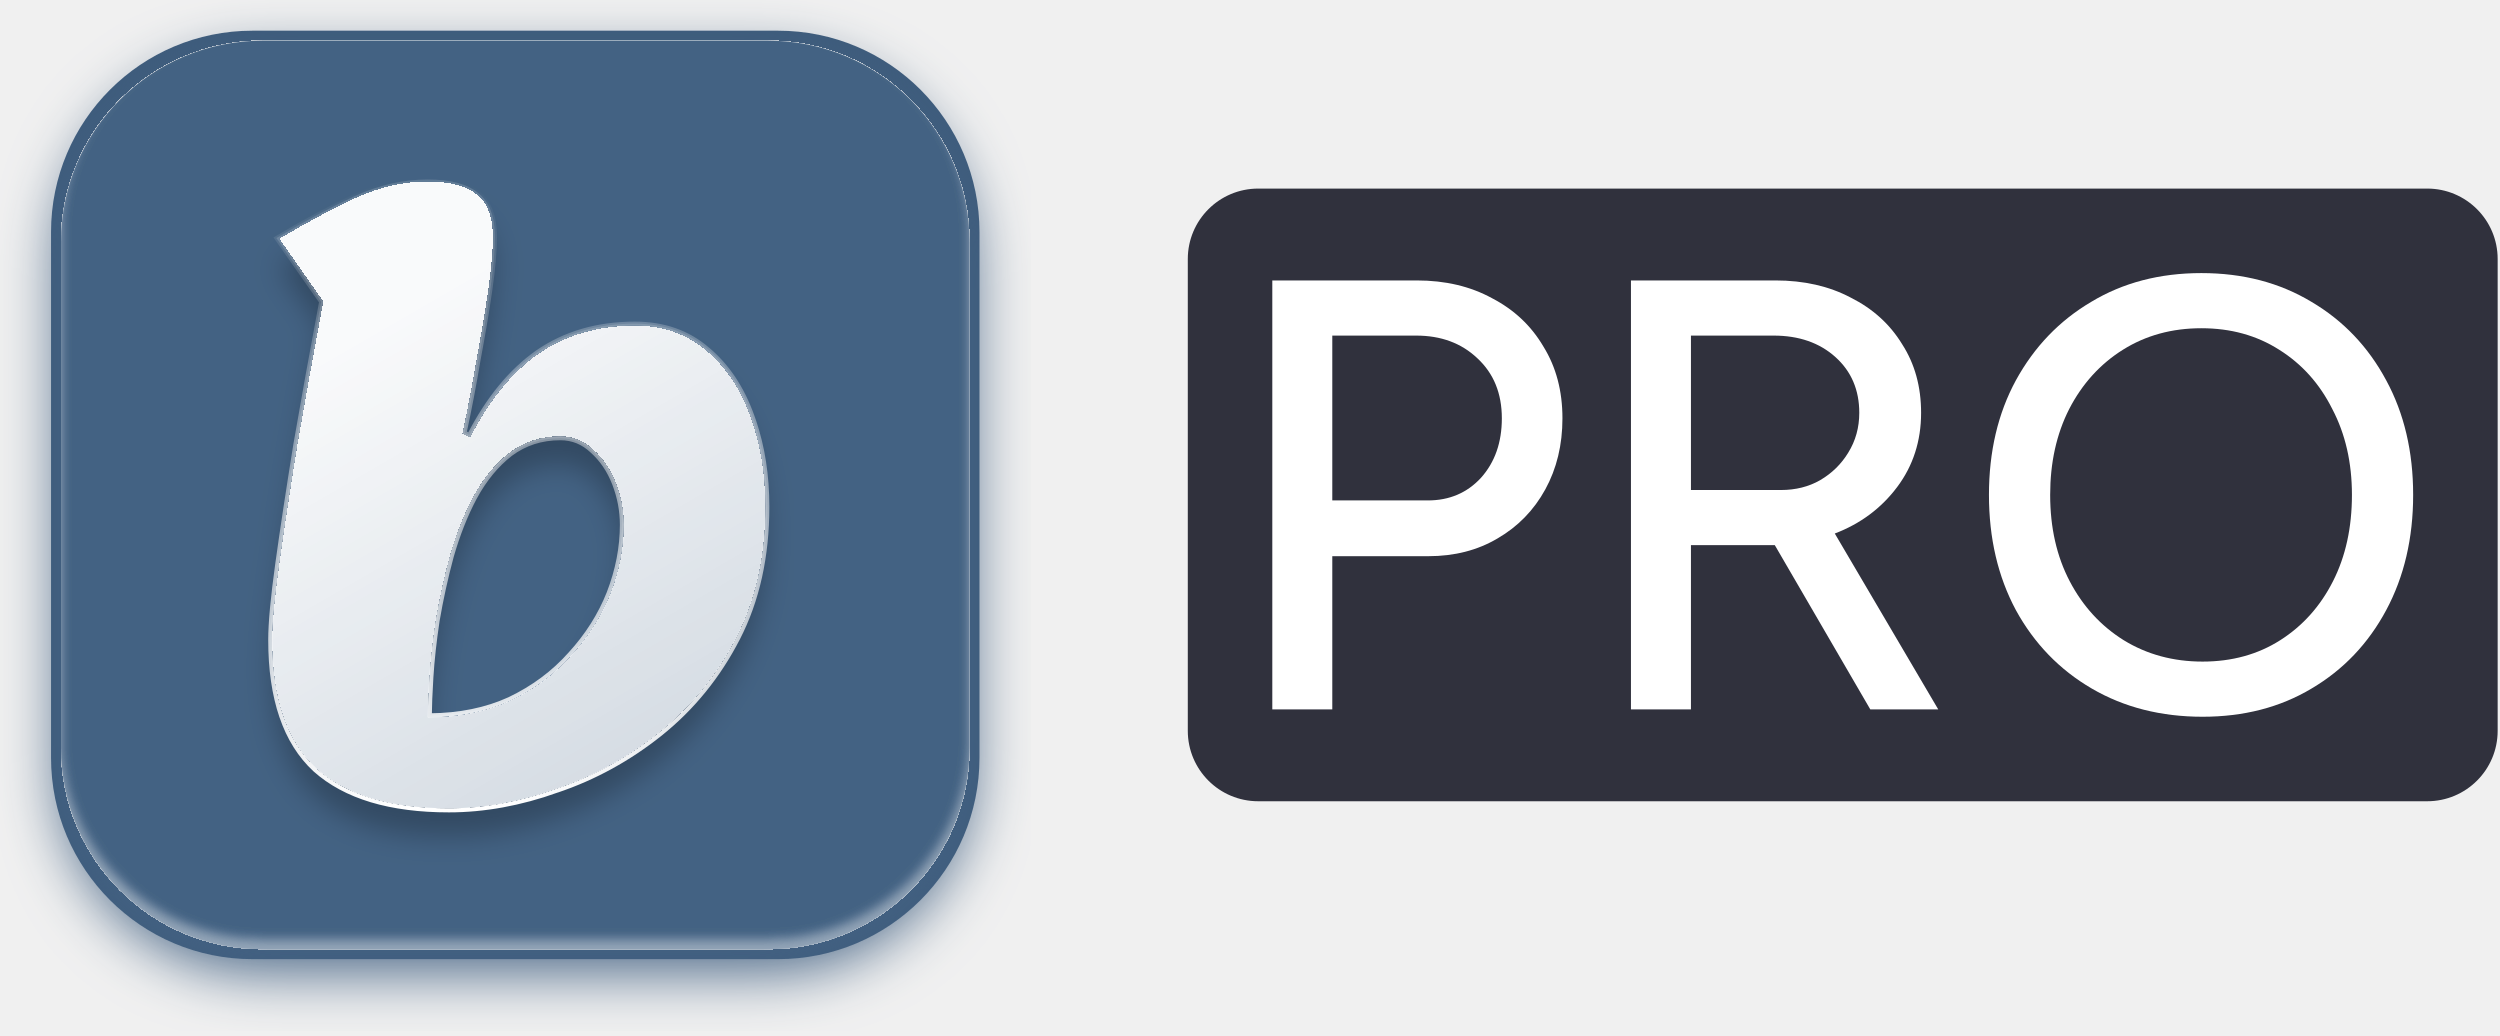
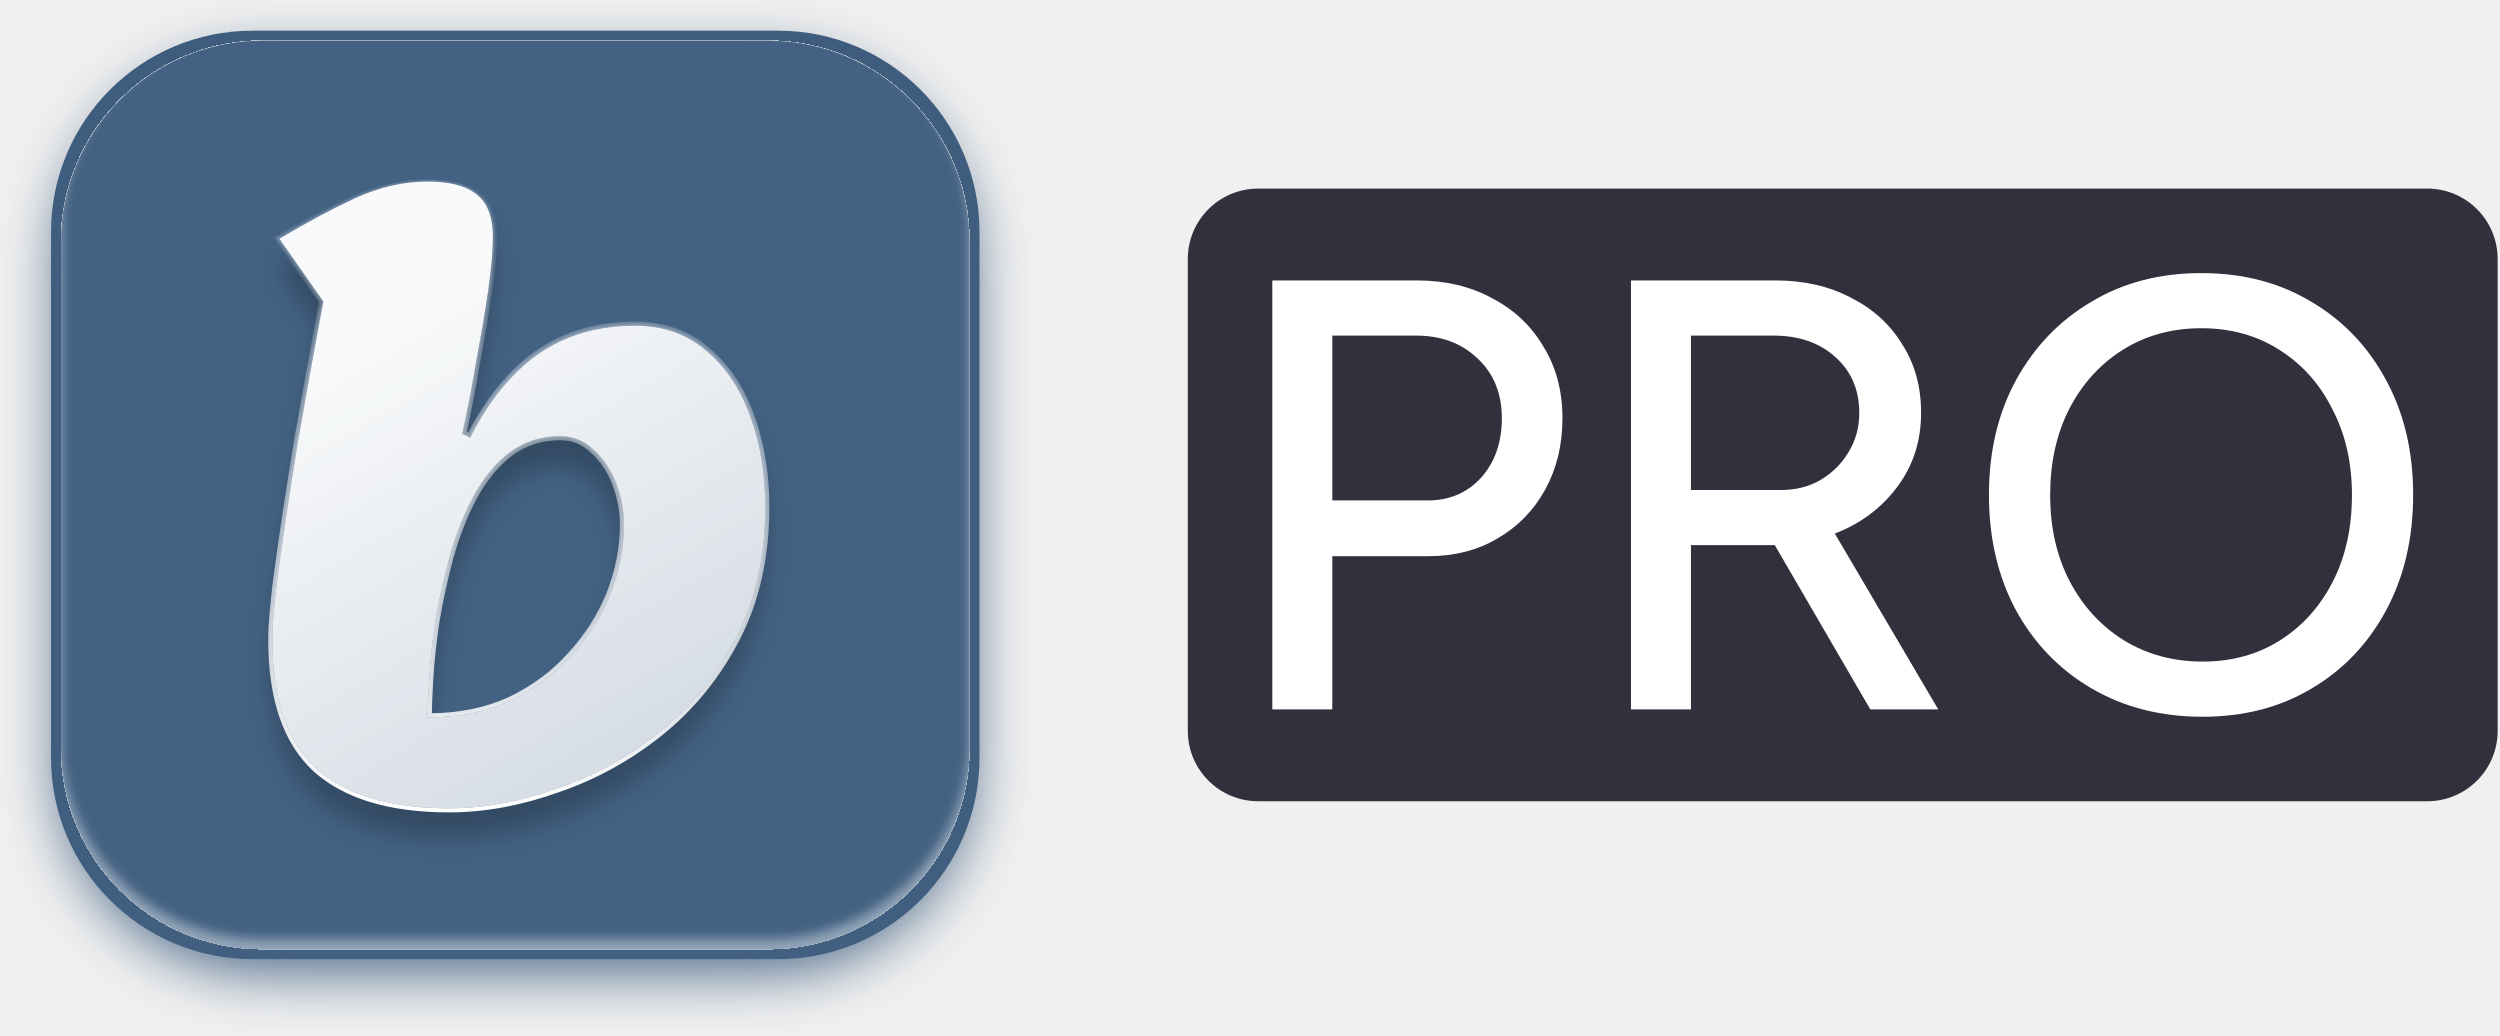
<svg xmlns="http://www.w3.org/2000/svg" width="355" height="147" viewBox="0 0 355 147" fill="none">
  <g filter="url(#filter0_ddii_21951_145)">
    <rect x="8.667" y="5.778" width="129" height="129" rx="28.6" fill="#436283" />
    <g filter="url(#filter1_d_21951_145)">
-       <path d="M63.746 114.778C55.424 114.778 49.145 112.887 44.909 109.104C40.747 105.247 38.667 99.166 38.667 90.859C38.667 88.486 39.001 84.889 39.67 80.068C40.339 75.247 41.193 69.61 42.234 63.158C43.348 56.705 44.574 49.919 45.912 42.799L39.67 33.899C43.534 31.6 47.138 29.672 50.482 28.114C53.9 26.556 57.319 25.778 60.737 25.778C63.932 25.778 66.273 26.408 67.759 27.669C69.245 28.856 69.988 30.858 69.988 33.676C69.988 35.605 69.766 38.127 69.32 41.242C68.874 44.282 68.316 47.583 67.648 51.143C67.053 54.703 66.384 58.189 65.641 61.6L66.756 62.157C69.431 56.891 72.664 52.923 76.453 50.253C80.317 47.583 84.888 46.248 90.164 46.248C94.176 46.248 97.557 47.434 100.307 49.808C103.056 52.107 105.137 55.222 106.549 59.153C107.961 63.009 108.667 67.274 108.667 71.947C108.667 78.992 107.292 85.185 104.543 90.525C101.793 95.865 98.152 100.352 93.619 103.987C89.16 107.547 84.293 110.217 79.017 111.997C73.815 113.851 68.725 114.778 63.746 114.778ZM60.737 101.873C65.121 101.873 69.022 101.094 72.441 99.537C75.859 97.905 78.757 95.754 81.135 93.084C83.587 90.414 85.445 87.484 86.708 84.295C87.971 81.032 88.603 77.769 88.603 74.505C88.603 72.503 88.231 70.537 87.488 68.609C86.745 66.681 85.668 65.086 84.256 63.825C82.918 62.564 81.358 61.934 79.574 61.934C76.825 61.934 74.41 62.713 72.329 64.27C70.323 65.828 68.614 67.904 67.202 70.5C65.864 73.022 64.75 75.84 63.858 78.955C63.04 81.996 62.372 85.037 61.852 88.078C61.406 91.044 61.108 93.751 60.96 96.199C60.811 98.647 60.737 100.538 60.737 101.873Z" fill="url(#paint0_linear_21951_145)" shape-rendering="crispEdges" />
+       <path d="M63.746 114.778C55.424 114.778 49.145 112.887 44.909 109.104C40.747 105.247 38.667 99.166 38.667 90.859C38.667 88.486 39.001 84.889 39.67 80.068C40.339 75.247 41.193 69.61 42.234 63.158C43.348 56.705 44.574 49.919 45.912 42.799L39.67 33.899C43.534 31.6 47.138 29.672 50.482 28.114C53.9 26.556 57.319 25.778 60.737 25.778C63.932 25.778 66.273 26.408 67.759 27.669C69.245 28.856 69.988 30.858 69.988 33.676C69.988 35.605 69.766 38.127 69.32 41.242C68.874 44.282 68.316 47.583 67.648 51.143C67.053 54.703 66.384 58.189 65.641 61.6L66.756 62.157C69.431 56.891 72.664 52.923 76.453 50.253C80.317 47.583 84.888 46.248 90.164 46.248C94.176 46.248 97.557 47.434 100.307 49.808C103.056 52.107 105.137 55.222 106.549 59.153C107.961 63.009 108.667 67.274 108.667 71.947C108.667 78.992 107.292 85.185 104.543 90.525C101.793 95.865 98.152 100.352 93.619 103.987C89.16 107.547 84.293 110.217 79.017 111.997C73.815 113.851 68.725 114.778 63.746 114.778ZM60.737 101.873C65.121 101.873 69.022 101.094 72.441 99.537C75.859 97.905 78.757 95.754 81.135 93.084C83.587 90.414 85.445 87.484 86.708 84.295C87.971 81.032 88.603 77.769 88.603 74.505C88.603 72.503 88.231 70.537 87.488 68.609C86.745 66.681 85.668 65.086 84.256 63.825C82.918 62.564 81.358 61.934 79.574 61.934C76.825 61.934 74.41 62.713 72.329 64.27C70.323 65.828 68.614 67.904 67.202 70.5C65.864 73.022 64.75 75.84 63.858 78.955C63.04 81.996 62.372 85.037 61.852 88.078C61.406 91.044 61.108 93.751 60.96 96.199C60.811 98.647 60.737 100.538 60.737 101.873Z" fill="url(#paint0_linear_21951_145)" />
    </g>
    <path d="M60.737 25.488C63.96 25.488 66.384 26.122 67.947 27.448H67.946C69.525 28.712 70.278 30.817 70.278 33.676C70.278 35.624 70.053 38.161 69.606 41.283V41.284C69.16 44.329 68.602 47.634 67.932 51.197C67.35 54.682 66.696 58.097 65.971 61.441L66.631 61.77C69.296 56.6 72.511 52.676 76.286 50.016L76.289 50.014C80.207 47.307 84.837 45.958 90.164 45.958C94.238 45.958 97.689 47.165 100.497 49.588H100.496C103.289 51.925 105.395 55.084 106.821 59.053L107.08 59.788C108.332 63.485 108.957 67.539 108.957 71.947C108.957 79.031 107.574 85.27 104.801 90.658C102.033 96.032 98.366 100.552 93.8 104.212L93.8 104.213C89.316 107.793 84.42 110.478 79.113 112.269L79.114 112.27C73.885 114.134 68.762 115.068 63.747 115.068C55.386 115.068 49.025 113.169 44.716 109.321L44.712 109.317C40.468 105.384 38.377 99.208 38.377 90.859C38.377 88.465 38.713 84.851 39.383 80.028C40.052 75.204 40.907 69.566 41.947 63.112L41.948 63.109C43.057 56.691 44.275 49.943 45.604 42.865L39.432 34.066L39.253 33.81L39.521 33.65C43.392 31.347 47.005 29.413 50.359 27.851L50.362 27.85C53.814 26.277 57.273 25.488 60.737 25.488ZM79.574 62.224C76.883 62.224 74.53 62.985 72.503 64.502C70.534 66.031 68.852 68.075 67.457 70.639L67.456 70.638C66.129 73.139 65.023 75.938 64.136 79.035C63.322 82.066 62.656 85.096 62.138 88.126C61.693 91.084 61.397 93.781 61.249 96.216C61.111 98.486 61.04 100.273 61.03 101.579C65.26 101.545 69.022 100.776 72.32 99.273C75.704 97.657 78.569 95.529 80.919 92.891L80.922 92.888C83.351 90.243 85.189 87.343 86.438 84.189C87.689 80.957 88.313 77.73 88.313 74.505C88.313 72.54 87.948 70.609 87.218 68.713C86.49 66.824 85.438 65.269 84.063 64.041L84.057 64.037C82.772 62.825 81.281 62.224 79.574 62.224Z" fill="white" fill-opacity="0.16" stroke="url(#paint1_linear_21951_145)" stroke-width="0.58" />
  </g>
  <rect x="168.667" y="26.778" width="186" height="87" rx="10" fill="#30313D" />
  <path d="M180.667 100.734V39.822H201.18C205.236 39.822 208.8 40.663 211.871 42.346C215 43.97 217.434 46.261 219.172 49.22C220.968 52.12 221.867 55.514 221.867 59.401C221.867 63.171 221.055 66.536 219.433 69.495C217.81 72.453 215.55 74.774 212.653 76.456C209.814 78.138 206.54 78.979 202.831 78.979H189.185V100.734H180.667ZM189.185 71.061H202.744C205.815 71.061 208.336 69.988 210.306 67.841C212.276 65.637 213.262 62.823 213.262 59.401C213.262 55.862 212.103 53.02 209.785 50.873C207.525 48.727 204.628 47.654 201.093 47.654H189.185V71.061Z" fill="white" />
  <path d="M231.596 100.734V39.822H252.109C256.165 39.822 259.729 40.634 262.8 42.258C265.929 43.825 268.363 46.029 270.101 48.872C271.898 51.656 272.796 54.905 272.796 58.618C272.796 62.62 271.666 66.13 269.406 69.147C267.146 72.163 264.191 74.368 260.54 75.76L275.23 100.734H265.582L252.022 77.413C251.674 77.413 251.298 77.413 250.892 77.413C250.487 77.413 250.081 77.413 249.675 77.413H240.114V100.734H231.596ZM240.114 69.582H252.891C254.977 69.582 256.832 69.118 258.454 68.189C260.135 67.203 261.467 65.898 262.452 64.274C263.495 62.591 264.017 60.706 264.017 58.618C264.017 55.369 262.887 52.729 260.627 50.699C258.367 48.669 255.441 47.654 251.848 47.654H240.114V69.582Z" fill="white" />
  <path d="M312.766 101.778C306.856 101.778 301.612 100.444 297.034 97.775C292.456 95.106 288.864 91.394 286.256 86.637C283.706 81.88 282.432 76.427 282.432 70.278C282.432 64.129 283.706 58.705 286.256 54.006C288.864 49.249 292.427 45.536 296.947 42.868C301.467 40.141 306.682 38.778 312.593 38.778C318.503 38.778 323.718 40.141 328.238 42.868C332.758 45.536 336.293 49.249 338.842 54.006C341.392 58.705 342.667 64.129 342.667 70.278C342.667 76.427 341.392 81.88 338.842 86.637C336.293 91.394 332.758 95.106 328.238 97.775C323.776 100.444 318.619 101.778 312.766 101.778ZM312.766 93.946C316.939 93.946 320.618 92.931 323.805 90.901C326.992 88.87 329.484 86.086 331.28 82.547C333.077 79.008 333.975 74.919 333.975 70.278C333.975 65.695 333.048 61.634 331.193 58.096C329.397 54.499 326.876 51.685 323.631 49.655C320.444 47.624 316.765 46.609 312.593 46.609C308.421 46.609 304.712 47.624 301.467 49.655C298.222 51.685 295.672 54.499 293.818 58.096C292.022 61.634 291.124 65.695 291.124 70.278C291.124 74.919 292.051 79.008 293.905 82.547C295.759 86.086 298.309 88.87 301.554 90.901C304.857 92.931 308.594 93.946 312.766 93.946Z" fill="white" />
  <defs>
    <filter id="filter0_ddii_21951_145" x="8.10623e-05" y="4.76837e-07" width="146.333" height="146.333" filterUnits="userSpaceOnUse" color-interpolation-filters="sRGB">
      <feFlood flood-opacity="0" result="BackgroundImageFix" />
      <feColorMatrix in="SourceAlpha" type="matrix" values="0 0 0 0 0 0 0 0 0 0 0 0 0 0 0 0 0 0 127 0" result="hardAlpha" />
      <feMorphology radius="2.889" operator="dilate" in="SourceAlpha" result="effect1_dropShadow_21951_145" />
      <feOffset />
      <feComposite in2="hardAlpha" operator="out" />
      <feColorMatrix type="matrix" values="0 0 0 0 0.241 0 0 0 0 0.356 0 0 0 0 0.483 0 0 0 1 0" />
      <feBlend mode="normal" in2="BackgroundImageFix" result="effect1_dropShadow_21951_145" />
      <feColorMatrix in="SourceAlpha" type="matrix" values="0 0 0 0 0 0 0 0 0 0 0 0 0 0 0 0 0 0 127 0" result="hardAlpha" />
      <feOffset dy="2.889" />
      <feGaussianBlur stdDeviation="4.333" />
      <feColorMatrix type="matrix" values="0 0 0 0 0.264 0 0 0 0 0.383 0 0 0 0 0.513 0 0 0 1 0" />
      <feBlend mode="normal" in2="effect1_dropShadow_21951_145" result="effect2_dropShadow_21951_145" />
      <feBlend mode="normal" in="SourceGraphic" in2="effect2_dropShadow_21951_145" result="shape" />
      <feColorMatrix in="SourceAlpha" type="matrix" values="0 0 0 0 0 0 0 0 0 0 0 0 0 0 0 0 0 0 127 0" result="hardAlpha" />
      <feOffset dy="-1.444" />
      <feGaussianBlur stdDeviation="0.722" />
      <feComposite in2="hardAlpha" operator="arithmetic" k2="-1" k3="1" />
      <feColorMatrix type="matrix" values="0 0 0 0 1 0 0 0 0 1 0 0 0 0 1 0 0 0 0.24 0" />
      <feBlend mode="normal" in2="shape" result="effect3_innerShadow_21951_145" />
      <feColorMatrix in="SourceAlpha" type="matrix" values="0 0 0 0 0 0 0 0 0 0 0 0 0 0 0 0 0 0 127 0" result="hardAlpha" />
      <feOffset dy="-1.444" />
      <feGaussianBlur stdDeviation="0.722" />
      <feComposite in2="hardAlpha" operator="arithmetic" k2="-1" k3="1" />
      <feColorMatrix type="matrix" values="0 0 0 0 1 0 0 0 0 1 0 0 0 0 1 0 0 0 0.24 0" />
      <feBlend mode="normal" in2="effect3_innerShadow_21951_145" result="effect4_innerShadow_21951_145" />
    </filter>
    <filter id="filter1_d_21951_145" x="34.667" y="25.778" width="78" height="97" filterUnits="userSpaceOnUse" color-interpolation-filters="sRGB">
      <feFlood flood-opacity="0" result="BackgroundImageFix" />
      <feColorMatrix in="SourceAlpha" type="matrix" values="0 0 0 0 0 0 0 0 0 0 0 0 0 0 0 0 0 0 127 0" result="hardAlpha" />
      <feOffset dy="4" />
      <feGaussianBlur stdDeviation="2" />
      <feComposite in2="hardAlpha" operator="out" />
      <feColorMatrix type="matrix" values="0 0 0 0 0 0 0 0 0 0 0 0 0 0 0 0 0 0 0.25 0" />
      <feBlend mode="normal" in2="BackgroundImageFix" result="effect1_dropShadow_21951_145" />
      <feBlend mode="normal" in="SourceGraphic" in2="effect1_dropShadow_21951_145" result="shape" />
    </filter>
    <linearGradient id="paint0_linear_21951_145" x1="38.667" y1="25.778" x2="90.167" y2="114.778" gradientUnits="userSpaceOnUse">
      <stop offset="0.25" stop-color="white" stop-opacity="0.96" />
      <stop offset="1" stop-color="white" stop-opacity="0.72" />
    </linearGradient>
    <linearGradient id="paint1_linear_21951_145" x1="73.667" y1="25.778" x2="73.667" y2="114.778" gradientUnits="userSpaceOnUse">
      <stop stop-color="white" stop-opacity="0" />
      <stop offset="1" stop-color="white" />
    </linearGradient>
  </defs>
</svg>
